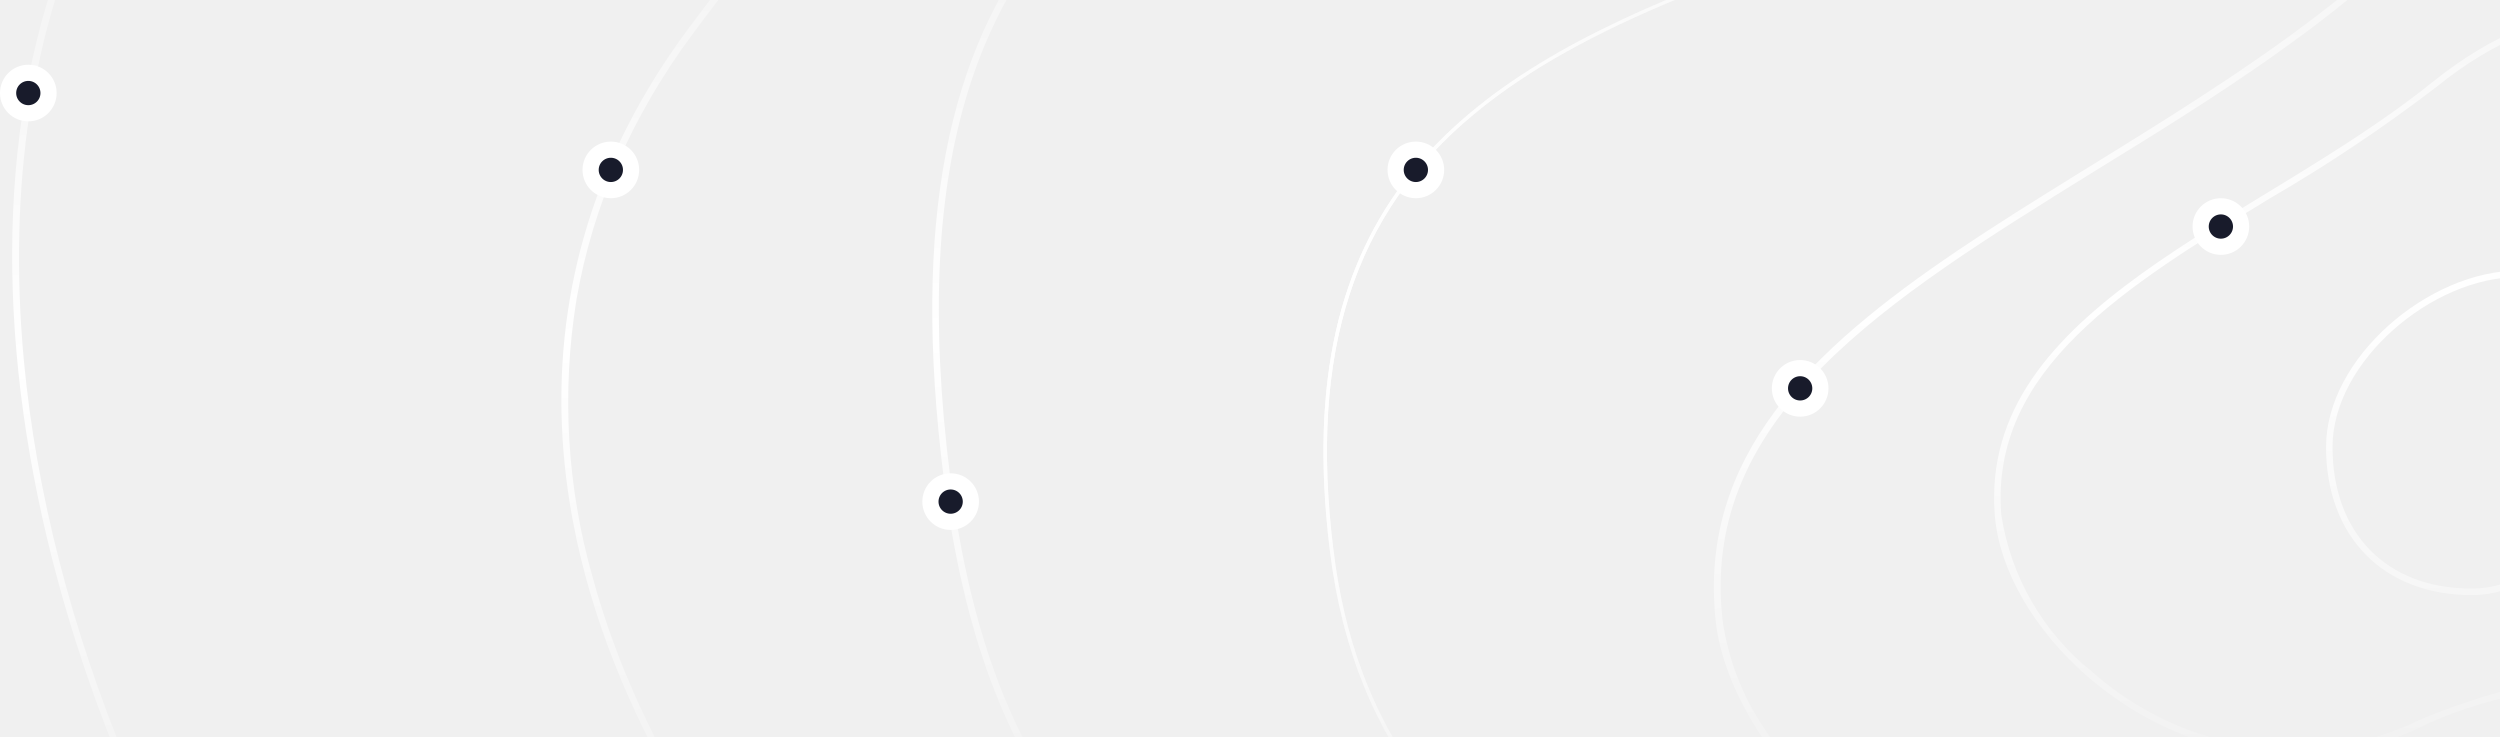
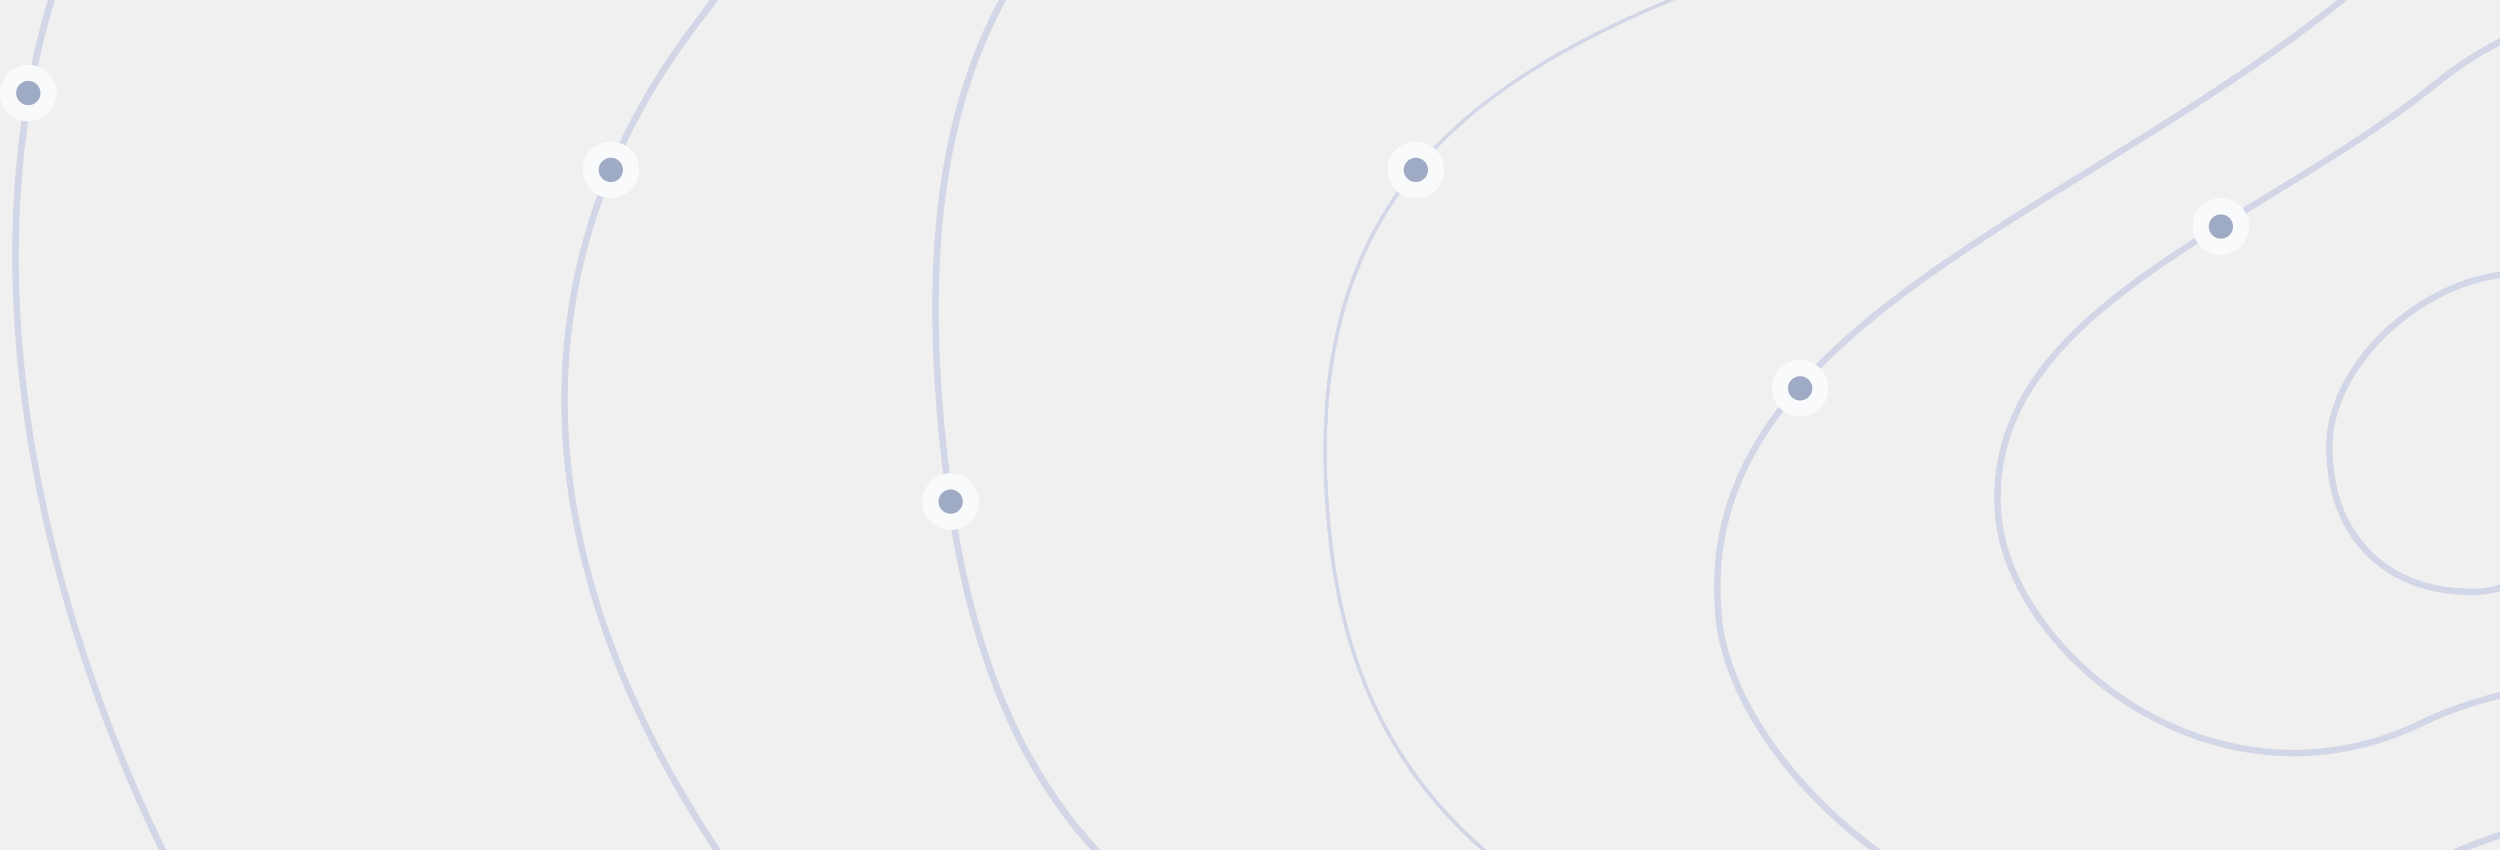
- <svg xmlns="http://www.w3.org/2000/svg" width="618" height="182" fill="none">
-   <path d="M622.5 68.5c21.2 0 17.9 10.3 17.9 31.5s-8.2 45.5-29.4 45.5-34.4-13.8-34.4-35 24.7-42 45.9-42zm0-1.6c-22 0-47.5 21.5-47.5 43.6 0 22 14 36.6 36 36.6s31-25 31-47.1c0-22 2.6-33.1-19.5-33.1z" fill="url(#paint0_linear)" />
-   <path d="M644 4.5A55 55 0 0 1 685.6 26c20.1 23.6 30 61.6 24.7 94.7-6 36.9-32.7 40.7-63.7 45.2a162.9 162.9 0 0 0-48.6 12.1 71.3 71.3 0 0 1-31.1 7.3 76.4 76.4 0 0 1-49.7-19.2 61.5 61.5 0 0 1-22.5-39C492 91.2 525.5 70.8 561 49.1a386.6 386.6 0 0 0 41.4-27.7c14-11.3 28-17 41.5-17zm0-1.7c-13.2 0-27.5 5.3-42.7 17.5-43.5 35.1-112.1 55.5-108.2 106.9C495.2 154.6 528 187 567 187c10.3 0 21-2.3 31.9-7.5 44.4-21.4 103.8-.8 113.1-58.5 8.6-53.1-21.9-118.2-68-118.2z" fill="url(#paint1_linear)" />
-   <path d="M676.3-57.6c23.5 0 45.9 12 64.7 34.9 33.6 40.8 49.6 108 38.8 163.3-10.8 55-50.3 56-96 57.2-30.6.8-62.4 1.6-89.4 18.6a110 110 0 0 1-59.2 17.7c-26.4 0-53-9.8-75-27.6-9.6-7.8-18-17-24-26.3a64 64 0 0 1-10.4-27c-2.5-23.1 5.3-42.9 24.5-62.3 17.3-17.5 41.7-32.6 67.5-48.6 29.3-18 59.6-36.8 83.6-61.4 25-25.5 50.2-38.5 74.9-38.5zm0-1.6c-23.3 0-49 11.5-76 39-66.6 68-184.7 93-176.2 173.5 3.7 35.3 52.8 82.4 111 82.4 19.5 0 40-5.2 60.2-18 67-42 167.8 16.6 186-76.8 17-86.5-31.7-200.1-105-200.1z" fill="url(#paint2_linear)" />
-   <path d="M731.1-130.2c32.2 0 61.2 18.3 84 53 23.5 36 40 89.4 45.2 146.7 5 56-1 108.6-16.6 144.4-26.2 60-72.7 89-142.2 89-48.3 0-100.1-13.6-145.8-25.7l-8.8-2.4-39.3-9.8c-89.8-22-167.4-41-178-129.3-6-48.7 5-82.9 34.8-107.5 27.3-22.7 68-36 115-51.3 55.2-18 117.9-38.5 178-80 26-18 50.7-27.1 73.7-27.1zm0-.8c-22 0-46.8 8.2-74.3 27.2C494 8.8 308.3-32.6 328.7 135.8c12.3 101.6 111.9 111.9 218 139.8 47.6 12.6 103.2 28.2 154.8 28.2 59 0 112.8-20.5 143-89.6C890.1 109.3 849.8-131 731-131z" fill="url(#paint3_linear)" />
-   <path d="M731.1-130.2c32.2 0 61.2 18.3 84 53 23.5 36 40 89.4 45.2 146.7 5 56-1 108.6-16.6 144.4-26.2 60-72.7 89-142.2 89-48.3 0-100.1-13.6-145.8-25.7l-8.8-2.4-39.3-9.8c-89.8-22-167.4-41-178-129.3-6-48.7 5-82.9 34.8-107.5 27.3-22.7 68-36 115-51.3 55.2-18 117.9-38.5 178-80 26-18 50.7-27.1 73.7-27.1zm0-.8c-22 0-46.8 8.2-74.3 27.2C494 8.8 308.3-32.6 328.7 135.8c12.3 101.6 111.9 111.9 218 139.8 47.6 12.6 103.2 28.2 154.8 28.2 59 0 112.8-20.5 143-89.6C890.1 109.3 849.8-131 731-131z" fill="url(#paint4_linear)" />
-   <path d="M791-209.6c21.4 0 41.4 6.6 59.2 19.6 16.7 12 31.6 29.7 44.5 52.5C925-84 943-2.5 944.4 85.6c1.2 84-13.2 159.2-38.4 201-48.1 80-118 122.2-202.1 122.2-66.5 0-139.2-27.2-204.9-76.6-48.6-36.6-93.8-54.2-133.7-69.8-68.5-26.7-118-46-130.4-144.4-20.1-159 69-178.7 204-208.5 78.9-17.3 177-39 275.3-95.4 27.3-15.7 53.1-23.7 76.7-23.7zm0-1.6c-23.1 0-49 7.4-77.6 23.8-263 151.2-512.5 49.5-480.1 305.6C253 274.3 364.8 233.2 498 333.5c64 48 136.6 77 205.9 77 77.8 0 151.4-36.5 203.6-123 72.1-119.7 48.6-498.7-116.6-498.7z" fill="url(#paint5_linear)" />
-   <path d="M881-250.2c111.6 0 158.3 74 177.9 136 12.8 40.4 18.2 87.8 16 140.7a658 658 0 0 1-25.2 152.7c-30 104.5-81.6 190.5-138 230-62.9 44-127 65.4-196 65.4-95.4 0-185.2-40.9-272-80.4-21.7-10-44.2-20.2-66-29.4-57-24-108.7-57.3-149.6-96.3-41.8-39.6-70-83.1-81.6-125.8a158 158 0 0 1-4-68.6c4-23.2 13.6-45.3 28.8-65.8 66.7-90 152.4-150.7 269.6-191 104.4-36 235.6-56.7 425.5-67.1 5-.3 9.8-.4 14.6-.4zm0-1.7c-4.8 0-9.7.2-14.7.4-344.5 19-559.1 73.8-696.3 258.8-92 124.1 31.9 285 207.1 359 106.7 45 218.3 110 338.6 110 63 0 128.5-17.9 196.9-65.7 177-124 270.1-662.5-31.6-662.5z" fill="url(#paint6_linear)" />
-   <path d="M787-347v1.6c73.4 0 149.3 10.3 231.9 31.5 69.3 17.7 123.3 52 160.4 101.8 33.5 45 52.8 101.7 57.1 168.6 7 106-25 231.6-87.6 344.6-62.7 113-147 197.3-231.7 231A460 460 0 0 1 744 567.5c-52.9 0-106.5-10.1-163.8-30.8-50.8-18.3-98.1-42.5-144-65.8-61.6-31.4-119.8-61.1-179.5-73.2-62.3-12.6-122.9-53.5-170.6-115C41.3 225.1 12 154.6 5.9 89.1 1.9 46.2 7.9 6.7 23.4-25a155.8 155.8 0 0 1 83.9-77c69.6-28.6 133.7-61.6 195.8-93.6 149.3-77 290.3-149.6 483.8-149.7v-1.6zm-.1 0C512-347 342.7-200.6 106.6-103.6c-210.8 86.7-69 458.4 149.7 502.8 148 30 289.4 169.8 487.6 169.8 53.4 0 111-10.1 173.9-35.3 279.8-112 506-745.7 101.5-849.2A933.2 933.2 0 0 0 786.9-347z" fill="url(#paint7_linear)" />
-   <circle cx="7" cy="23" r="5" fill="#181B2B" stroke="#fff" stroke-width="4" />
-   <circle cx="151" cy="42" r="5" fill="#181B2B" stroke="#fff" stroke-width="4" />
-   <circle cx="235" cy="124" r="5" fill="#181B2B" stroke="#fff" stroke-width="4" />
-   <circle cx="350" cy="42" r="5" fill="#181B2B" stroke="#fff" stroke-width="4" />
-   <circle cx="445" cy="96" r="5" fill="#181B2B" stroke="#fff" stroke-width="4" />
-   <circle cx="549" cy="56" r="5" fill="#181B2B" stroke="#fff" stroke-width="4" />
+ <svg xmlns="http://www.w3.org/2000/svg" width="618" height="210" fill="none">
+   <mask id="a" fill="#fff">
+     <path d="M622.5 68.5c21.16 0 17.87 10.34 17.87 31.5s-8.21 45.5-29.37 45.5-34.37-13.84-34.37-35 24.71-42 45.87-42zm0-1.63c-22.1 0-47.5 21.54-47.5 43.63 0 22.1 13.9 36.63 36 36.63s31-25.04 31-47.13c0-22.1 2.6-33.13-19.5-33.13z" />
+     <path d="M643.93 4.48c15.34 0 29.8 7.45 41.82 21.55 20.08 23.55 30 61.6 24.67 94.67-5.94 36.9-32.71 40.73-63.71 45.17-16.32 2.33-33.19 4.75-48.56 12.17a71.26 71.26 0 01-31.17 7.3c-17.75 0-35.4-6.83-49.72-19.23-13.07-11.32-21.48-25.93-22.5-39.08-2.74-35.7 30.78-56.14 66.26-77.78 14.18-8.65 28.84-17.6 41.36-27.7 14.02-11.33 28-17.07 41.55-17.07zm0-1.64c-13.1 0-27.48 5.22-42.59 17.43-43.51 35.15-112.17 55.5-108.21 106.9 2.11 27.4 34.74 59.8 73.85 59.8 10.32 0 21.1-2.25 31.88-7.45 44.44-21.45 103.88-.78 113.18-58.56 8.55-53.1-21.9-118.12-68.11-118.12z" />
+     <path d="M676.3-57.57c23.52 0 45.88 12.05 64.66 34.85 33.67 40.87 49.63 108.04 38.8 163.34-10.76 54.97-50.22 56-95.91 57.17-30.69.8-62.42 1.61-89.42 18.6-18.65 11.74-38.59 17.69-59.25 17.69-26.33 0-52.95-9.8-74.95-27.6-9.67-7.8-17.97-16.9-24-26.27-5.96-9.27-9.58-18.63-10.47-27.06-2.43-23.05 5.37-42.82 24.53-62.23 17.28-17.5 41.69-32.6 67.52-48.57 29.3-18.12 59.6-36.86 83.63-61.4 25.02-25.56 50.2-38.52 74.86-38.52zm0-1.64c-23.3 0-49.1 11.5-76.03 39.01-66.6 68.02-184.63 93.04-176.14 173.53 3.71 35.31 52.77 82.4 111.05 82.4 19.46 0 39.96-5.26 60.13-17.95 66.98-42.14 167.78 16.54 186.07-76.84C798.32 54.4 749.57-59.22 676.3-59.22z" />
+     <path d="M731.1-130.21c32.19 0 61.22 18.33 83.95 53.01 23.56 35.93 40.04 89.41 45.21 146.73 5.06 55.95-1 108.57-16.6 144.35-26.15 59.96-72.65 89.1-142.16 89.1-48.31 0-100.11-13.7-145.8-25.8l-8.83-2.34c-13.24-3.49-26.47-6.72-39.25-9.85-89.81-21.97-167.37-40.94-178.11-129.3-5.91-48.71 5.16-82.87 34.85-107.5 27.36-22.69 67.97-35.94 115-51.3 55.27-18.03 117.9-38.48 177.95-80 26-17.98 50.83-27.1 73.79-27.1zm0-.82c-22.06 0-46.83 8.28-74.25 27.24C494.03 8.8 308.26-32.55 328.7 135.78c12.34 101.6 111.86 111.9 217.96 139.85 47.62 12.55 103.26 28.17 154.84 28.17 59.06 0 112.78-20.5 142.91-89.6 45.75-104.89 5.53-345.24-113.3-345.23z" />
+     <path d="M731.1-130.21c32.19 0 61.22 18.33 83.95 53.01 23.56 35.93 40.04 89.41 45.21 146.73 5.06 55.95-1 108.57-16.6 144.35-26.15 59.96-72.65 89.1-142.16 89.1-48.31 0-100.11-13.7-145.8-25.8l-8.83-2.34c-13.24-3.49-26.47-6.72-39.25-9.85-89.81-21.97-167.37-40.94-178.11-129.3-5.91-48.71 5.16-82.87 34.85-107.5 27.36-22.69 67.97-35.94 115-51.3 55.27-18.03 117.9-38.48 177.95-80 26-17.98 50.83-27.1 73.79-27.1zm0-.82c-22.06 0-46.83 8.28-74.25 27.24C494.03 8.8 308.26-32.55 328.7 135.78c12.34 101.6 111.86 111.9 217.96 139.85 47.62 12.55 103.26 28.17 154.84 28.17 59.06 0 112.78-20.5 142.91-89.6 45.75-104.89 5.53-345.24-113.3-345.23z" />
+     <path d="M790.93-209.57c21.47 0 41.43 6.58 59.31 19.56 16.62 12.07 31.56 29.72 44.42 52.47C925-83.91 943.12-2.57 944.38 85.63c1.2 84.05-13.12 159.2-38.33 201-48.18 79.93-118.1 122.18-202.17 122.18-66.44 0-139.2-27.21-204.87-76.64-48.57-36.54-93.8-54.17-133.7-69.73-68.48-26.7-117.96-45.99-130.4-144.4C214.78-41.1 303.96-60.74 438.96-90.47c78.82-17.37 176.91-38.97 275.28-95.49 27.28-15.68 53.08-23.62 76.68-23.63zm-.01-1.65c-23.03 0-48.83 7.38-77.5 23.85-263.1 151.16-512.54 49.43-480.16 305.61C253 274.34 364.81 233.26 498.01 333.5c63.9 48.09 136.56 76.97 205.86 76.97 77.81 0 151.4-36.43 203.58-122.98 72.16-119.69 48.66-498.71-116.53-498.7z" />
+     <path d="M880.97-250.22c111.58 0 158.35 73.96 177.93 136 12.77 40.47 18.17 87.81 16.06 140.73-1.97 49.28-10.69 102.07-25.21 152.67-30 104.54-81.62 190.55-138.1 230.07-62.85 44-126.94 65.38-195.92 65.38-95.46 0-185.22-40.91-272.02-80.48-21.71-9.9-44.16-20.13-65.92-29.31-57.01-24.06-108.78-57.36-149.73-96.3-41.72-39.68-69.94-83.19-81.6-125.83-6.42-23.5-7.77-46.57-4.01-68.58 3.97-23.23 13.67-45.38 28.83-65.82 66.76-90.01 152.45-150.73 269.65-191.09 104.34-35.91 235.57-56.59 425.5-67.03 4.9-.27 9.79-.4 14.53-.4h.01zm0-1.64c-4.78 0-9.66.13-14.63.4-344.54 18.95-559.17 73.8-696.38 258.8-92.02 124.06 31.94 285.04 207.19 359 106.6 45 218.22 109.93 338.58 109.93 63.04 0 128.5-17.83 196.87-65.68 177.06-123.91 270.12-662.46-31.64-662.45z" />
+     <path d="M786.92-347v1.64c73.46 0 149.33 10.28 231.94 31.42 69.34 17.74 123.32 52 160.43 101.82 33.56 45.05 52.78 101.77 57.13 168.59 6.91 106.02-25.03 231.63-87.64 344.6-62.64 113.06-147.07 197.3-231.64 231.11-59.18 23.67-115.84 35.18-173.2 35.18-52.9 0-106.5-10.07-163.89-30.78-50.75-18.32-98.1-42.44-143.88-65.77-61.67-31.43-119.91-61.11-179.56-73.21-62.3-12.64-122.9-53.48-170.63-114.98C41.32 225.06 12.13 154.53 5.9 89.1 1.82 46.21 7.87 6.71 23.4-25.12c17.2-35.25 45.42-61.14 83.87-76.94 69.62-28.6 133.77-61.66 195.8-93.64 149.3-76.95 290.31-149.64 483.8-149.66l.05-1.64zm-.06 0c-274.85.02-444.13 146.44-680.21 243.43-210.88 86.62-69.07 458.42 149.63 502.78C404.34 429.24 545.67 569 743.93 569c53.39 0 110.93-10.14 173.82-35.3 279.88-111.92 506.03-745.72 101.52-849.23-86.17-22.05-162.66-31.48-232.4-31.47z" />
+   </mask>
+   <path d="M622.5 68.5c21.16 0 17.87 10.34 17.87 31.5s-8.21 45.5-29.37 45.5-34.37-13.84-34.37-35 24.71-42 45.87-42zm0-1.63c-22.1 0-47.5 21.54-47.5 43.63 0 22.1 13.9 36.63 36 36.63s31-25.04 31-47.13c0-22.1 2.6-33.13-19.5-33.13z" fill="url(#paint0_linear)" />
+   <path d="M643.93 4.48c15.34 0 29.8 7.45 41.82 21.55 20.08 23.55 30 61.6 24.67 94.67-5.94 36.9-32.71 40.73-63.71 45.17-16.32 2.33-33.19 4.75-48.56 12.17a71.26 71.26 0 01-31.17 7.3c-17.75 0-35.4-6.83-49.72-19.23-13.07-11.32-21.48-25.93-22.5-39.08-2.74-35.7 30.78-56.14 66.26-77.78 14.18-8.65 28.84-17.6 41.36-27.7 14.02-11.33 28-17.07 41.55-17.07zm0-1.64c-13.1 0-27.48 5.22-42.59 17.43-43.51 35.15-112.17 55.5-108.21 106.9 2.11 27.4 34.74 59.8 73.85 59.8 10.32 0 21.1-2.25 31.88-7.45 44.44-21.45 103.88-.78 113.18-58.56 8.55-53.1-21.9-118.12-68.11-118.12z" fill="url(#paint1_linear)" />
+   <path d="M676.3-57.57c23.52 0 45.88 12.05 64.66 34.85 33.67 40.87 49.63 108.04 38.8 163.34-10.76 54.97-50.22 56-95.91 57.17-30.69.8-62.42 1.61-89.42 18.6-18.65 11.74-38.59 17.69-59.25 17.69-26.33 0-52.95-9.8-74.95-27.6-9.67-7.8-17.97-16.9-24-26.27-5.96-9.27-9.58-18.63-10.47-27.06-2.43-23.05 5.37-42.82 24.53-62.23 17.28-17.5 41.69-32.6 67.52-48.57 29.3-18.12 59.6-36.86 83.63-61.4 25.02-25.56 50.2-38.52 74.86-38.52zm0-1.64c-23.3 0-49.1 11.5-76.03 39.01-66.6 68.02-184.63 93.04-176.14 173.53 3.71 35.31 52.77 82.4 111.05 82.4 19.46 0 39.96-5.26 60.13-17.95 66.98-42.14 167.78 16.54 186.07-76.84C798.32 54.4 749.57-59.22 676.3-59.22z" fill="url(#paint2_linear)" />
+   <path d="M731.1-130.21c32.19 0 61.22 18.33 83.95 53.01 23.56 35.93 40.04 89.41 45.21 146.73 5.06 55.95-1 108.57-16.6 144.35-26.15 59.96-72.65 89.1-142.16 89.1-48.31 0-100.11-13.7-145.8-25.8l-8.83-2.34c-13.24-3.49-26.47-6.72-39.25-9.85-89.81-21.97-167.37-40.94-178.11-129.3-5.91-48.71 5.16-82.87 34.85-107.5 27.36-22.69 67.97-35.94 115-51.3 55.27-18.03 117.9-38.48 177.95-80 26-17.98 50.83-27.1 73.79-27.1zm0-.82c-22.06 0-46.83 8.28-74.25 27.24C494.03 8.8 308.26-32.55 328.7 135.78c12.34 101.6 111.86 111.9 217.96 139.85 47.62 12.55 103.26 28.17 154.84 28.17 59.06 0 112.78-20.5 142.91-89.6 45.75-104.89 5.53-345.24-113.3-345.23z" fill="url(#paint3_linear)" />
+   <path d="M731.1-130.21c32.19 0 61.22 18.33 83.95 53.01 23.56 35.93 40.04 89.41 45.21 146.73 5.06 55.95-1 108.57-16.6 144.35-26.15 59.96-72.65 89.1-142.16 89.1-48.31 0-100.11-13.7-145.8-25.8l-8.83-2.34c-13.24-3.49-26.47-6.72-39.25-9.85-89.81-21.97-167.37-40.94-178.11-129.3-5.91-48.71 5.16-82.87 34.85-107.5 27.36-22.69 67.97-35.94 115-51.3 55.27-18.03 117.9-38.48 177.95-80 26-17.98 50.83-27.1 73.79-27.1zm0-.82c-22.06 0-46.83 8.28-74.25 27.24C494.03 8.8 308.26-32.55 328.7 135.78c12.34 101.6 111.86 111.9 217.96 139.85 47.62 12.55 103.26 28.17 154.84 28.17 59.06 0 112.78-20.5 142.91-89.6 45.75-104.89 5.53-345.24-113.3-345.23z" fill="url(#paint4_linear)" />
+   <path d="M790.93-209.57c21.47 0 41.43 6.58 59.31 19.56 16.62 12.07 31.56 29.72 44.42 52.47C925-83.91 943.12-2.57 944.38 85.63c1.2 84.05-13.12 159.2-38.33 201-48.18 79.93-118.1 122.18-202.17 122.18-66.44 0-139.2-27.21-204.87-76.64-48.57-36.54-93.8-54.17-133.7-69.73-68.48-26.7-117.96-45.99-130.4-144.4C214.78-41.1 303.96-60.74 438.96-90.47c78.82-17.37 176.91-38.97 275.28-95.49 27.28-15.68 53.08-23.62 76.68-23.63zm-.01-1.65c-23.03 0-48.83 7.38-77.5 23.85-263.1 151.16-512.54 49.43-480.16 305.61C253 274.34 364.81 233.26 498.01 333.5c63.9 48.09 136.56 76.97 205.86 76.97 77.81 0 151.4-36.43 203.58-122.98 72.16-119.69 48.66-498.71-116.53-498.7z" fill="url(#paint5_linear)" />
+   <path d="M880.97-250.22c111.58 0 158.35 73.96 177.93 136 12.77 40.47 18.17 87.81 16.06 140.73-1.97 49.28-10.69 102.07-25.21 152.67-30 104.54-81.62 190.55-138.1 230.07-62.85 44-126.94 65.38-195.92 65.38-95.46 0-185.22-40.91-272.02-80.48-21.71-9.9-44.16-20.13-65.92-29.31-57.01-24.06-108.78-57.36-149.73-96.3-41.72-39.68-69.94-83.19-81.6-125.83-6.42-23.5-7.77-46.57-4.01-68.58 3.97-23.23 13.67-45.38 28.83-65.82 66.76-90.01 152.45-150.73 269.65-191.09 104.34-35.91 235.57-56.59 425.5-67.03 4.9-.27 9.79-.4 14.53-.4h.01zm0-1.64c-4.78 0-9.66.13-14.63.4-344.54 18.95-559.17 73.8-696.38 258.8-92.02 124.06 31.94 285.04 207.19 359 106.6 45 218.22 109.93 338.58 109.93 63.04 0 128.5-17.83 196.87-65.68 177.06-123.91 270.12-662.46-31.64-662.45z" fill="url(#paint6_linear)" />
+   <path d="M786.92-347v1.64c73.46 0 149.33 10.28 231.94 31.42 69.34 17.74 123.32 52 160.43 101.82 33.56 45.05 52.78 101.77 57.13 168.59 6.91 106.02-25.03 231.63-87.64 344.6-62.64 113.06-147.07 197.3-231.64 231.11-59.18 23.67-115.84 35.18-173.2 35.18-52.9 0-106.5-10.07-163.89-30.78-50.75-18.32-98.1-42.44-143.88-65.77-61.67-31.43-119.91-61.11-179.56-73.21-62.3-12.64-122.9-53.48-170.63-114.98C41.32 225.06 12.13 154.53 5.9 89.1 1.82 46.21 7.87 6.71 23.4-25.12c17.2-35.25 45.42-61.14 83.87-76.94 69.62-28.6 133.77-61.66 195.8-93.64 149.3-76.95 290.31-149.64 483.8-149.66l.05-1.64zm-.06 0c-274.85.02-444.13 146.44-680.21 243.43-210.88 86.62-69.07 458.42 149.63 502.78C404.34 429.24 545.67 569 743.93 569c53.39 0 110.93-10.14 173.82-35.3 279.88-111.92 506.03-745.72 101.52-849.23-86.17-22.05-162.66-31.48-232.4-31.47z" fill="url(#paint7_linear)" />
+   <path d="M815.05-77.2l-.41.28.41-.28zm45.21 146.73l.5-.05-.5.05zm-16.6 144.35l.46.2-.46-.2zm-287.97 63.3l.13-.49-.13.48zm-8.82-2.34l.12-.48-.12.48zM507.62 265l.11-.49-.11.49zM329.5 135.69l-.5.06.5-.06zm34.85-107.5l.32.4-.32-.4zm115-51.3l.16.48-.16-.47zm177.95-80l-.28-.41.28.41zm73.79-27.1v-.5.5zm0-.82v-.5.5zm-74.25 27.24l-.29-.4.29.4zM328.7 135.78l-.5.06.5-.06zm217.96 139.85l-.13.49.13-.49zm297.75-61.42l-.45-.2.45.2zM643.43 2.84v1.64h1V2.84h-1zm87.67-132.55c31.97 0 60.86 18.2 83.53 52.79l.84-.55c-22.8-34.78-51.97-53.24-84.37-53.24v1zm83.53 52.79c23.5 35.84 39.96 89.23 45.13 146.5l1-.1c-5.18-57.37-21.67-110.93-45.29-146.95l-.84.55zm45.13 146.5c5.05 55.9-1 108.42-16.56 144.1l.92.4c15.65-35.88 21.7-88.6 16.64-144.6l-1 .1zm-16.56 144.1c-13.04 29.9-31.14 52.1-54.62 66.81-23.49 14.72-52.4 22-87.08 22v1c34.82 0 63.93-7.31 87.6-22.15 23.69-14.85 41.91-37.2 55.02-67.26l-.92-.4zm-141.7 88.8c-48.24 0-99.97-13.69-145.68-25.79l-.26.97c45.69 12.1 97.55 25.82 145.94 25.82v-1zM555.82 276.7l-8.83-2.33-.25.96 8.82 2.34.26-.97zm-8.83-2.33a2276.81 2276.81 0 00-39.26-9.86l-.23.98c12.79 3.12 26 6.36 39.24 9.84l.25-.96zm-39.26-9.86c-44.92-10.99-86.68-21.2-118.57-39.7-31.84-18.46-53.8-45.17-59.15-89.17l-1 .12c5.4 44.35 27.58 71.32 59.65 89.92 32.03 18.58 73.95 28.83 118.84 39.8l.23-.97zM330.01 135.63c-5.9-48.6 5.15-82.56 34.67-107.05l-.63-.77C334.19 52.58 323.09 86.92 329 135.75l1-.12zm34.67-107.05c27.27-22.62 67.78-35.85 114.84-51.2l-.31-.96c-47 15.34-87.72 28.63-115.16 51.4l.63.76zm114.84-51.2c55.26-18.05 117.96-38.51 178.07-80.08l-.56-.82c-59.98 41.47-122.55 61.9-177.82 79.94l.3.95zm178.07-80.08c25.96-17.94 50.69-27.01 73.5-27.01v-1c-23.08 0-48 9.17-74.06 27.19l.56.82zm73.5-27.01h.01v-1 1zm.01-1.82c-22.19 0-47.05 8.33-74.54 27.33l.57.82c27.37-18.92 52.04-27.15 73.97-27.15v-1zm-74.54 27.33c-81.34 56.25-168.35 74-232.69 98.82-32.14 12.4-58.64 26.57-75.8 48.24-17.2 21.68-24.99 50.8-19.87 92.98l1-.12c-5.1-41.99 2.66-70.82 19.65-92.24 17-21.45 43.28-35.54 75.38-47.92 64.14-24.74 151.43-42.6 232.9-98.94l-.57-.82zM328.2 135.85c3.1 25.48 11.67 45.26 24.45 61.03 12.79 15.77 29.77 27.5 49.66 36.9 39.74 18.8 91.23 28.38 144.22 42.34l.25-.97c-53.1-14-104.42-23.53-144.05-42.28-19.8-9.36-36.64-21-49.3-36.62-12.66-15.6-21.16-35.21-24.24-60.53l-.99.13zm218.33 140.27c47.6 12.54 103.32 28.18 154.97 28.18v-1c-51.5 0-107.07-15.6-154.72-28.15l-.25.97zM701.5 304.3c29.58 0 57.87-5.13 82.55-18.95 24.69-13.82 45.72-36.3 60.82-70.94l-.91-.4c-15.03 34.45-35.92 56.76-60.4 70.47-24.48 13.7-52.59 18.82-82.06 18.82v1zm143.37-89.9c22.93-52.58 24.3-139.01 5.09-212.28-9.6-36.64-24.37-70.03-44.2-94.28-19.83-24.25-44.76-39.38-74.66-39.37v1c29.52 0 54.19 14.91 73.89 39 19.7 24.1 34.42 57.35 44 93.9 19.18 73.14 17.78 159.32-5.03 211.64l.91.4zM685.75 26.04l.76-.65-.76.65zm24.67 94.67l-.99-.16.99.16zm-63.71 45.17l.14.99-.14-1zm-48.56 12.17l-.43-.9.43.9zm-80.89-11.93l.65-.76-.65.76zm-22.5-39.08l-.99.08 1-.08zm66.26-77.78l-.52-.86.52.86zm41.36-27.7l.63.77-.63-.77zm-1.04-1.28l-.62-.78.62.78zm-108.21 106.9l-1 .07 1-.08zm105.74 52.35l.43.9-.43-.9zm113.17-58.56l.99.16-.99-.16zM676.3-57.56h-1v1h1v-1zm64.66 34.85l.77-.64-.77.64zm38.8 163.34l-.98-.2.98.2zm-95.91 57.17l.02 1-.02-1zm-89.42 18.6l.53.85-.53-.85zm-134.2-9.9l.63-.78-.63.78zm-24-26.28l.85-.54-.84.54zm-10.47-27.06l-1 .1 1-.1zm24.53-62.23l-.71-.7.7.7zm67.52-48.57l-.52-.85.52.85zm83.63-61.4l.72.7-.72-.7zm74.86-38.52v-1 1zm0 0h1v-1h-1v1zm0-1.64v-1 1zM600.27-20.2l-.72-.7.72.7zM424.13 153.33l.99-.1-1 .1zm171.18 64.45l.53.85-.53-.85zm186.07-76.84l-.99-.2.99.2zm9.55-350.51h-1v1h1v-1zm59.31 19.56l.59-.8-.59.8zm44.42 52.47l.88-.5-.88.5zm49.71 223.17l-1 .02 1-.02zm-38.33 201l.86.52-.86-.52zM499 332.17l.6-.8-.6.8zm-133.7-69.73l-.36.93.36-.93zm-130.4-144.4l.99-.13-1 .13zm204.06-208.5l.21.97-.21-.98zm275.28-95.49l-.5-.87.5.87zm76.68-23.63v-1 1zm0 0h1v-1h-1v1zm0-1.64v1-1zm-77.5 23.85l-.5-.87.5.87zM233.26 118.24l-.99.13 1-.13zM498.01 333.5l-.6.8.6-.8zm409.44-46l.86.5-.86-.5zm-26.48-537.7v-1h-1v1h1zm177.93 136l-.95.3.95-.3zm16.06 140.72l-1-.04 1 .04zm-25.21 152.67l-.96-.28.96.28zm-138.1 230.07l.58.82-.57-.82zm-467.94-15.1l-.42.91.42-.9zm-65.92-29.31l.38-.92-.38.92zm-149.73-96.3l.7-.72-.7.72zm-81.6-125.83l-.96.27.97-.27zm-4.01-68.58l-.99-.16.99.16zm28.83-65.82l.8.6-.8-.6zm269.65-191.09l-.32-.94.32.94zm425.5-67.03l.06 1-.06-1zm14.54-.4v1h1v-1h-1zm0-1.65v1-1zm-14.63.4l-.05-1 .05 1zM169.96 7.35l-.8-.6.8.6zm207.19 359l.39-.91-.4.92zM912.6 410.6l-.57-.82.57.82zM786.92-347h1l-2-.03 1 .03zm0 1.64h-1v1h1v-1zm231.94 31.42l-.25.97.25-.97zm160.43 101.82l-.8.6.8-.6zm57.13 168.59l-.99.06.99-.06zm-87.64 344.6l-.87-.48.87.49zM917.14 532.19l-.37-.92.37.92zm-337.09 4.4l-.34.94.34-.94zm-143.88-65.77l-.46.89.46-.9zM256.6 397.6l.2-.98-.2.98zM85.98 282.62l.79-.62-.79.62zM5.9 89.1l-1 .1 1-.1zM23.4-25.12l.9.44-.9-.44zm83.87-76.94l.38.93-.38-.93zm195.8-93.64l-.45-.89.45.9zm483.8-149.66v1h.97l.02-.97-1-.03zm0-1.64v1-1zM106.64-103.57l-.38-.93.38.92zM256.28 399.2l-.2.98.2-.98zm661.47 134.5l-.37-.93.37.93zm101.52-849.24l.25-.97-.25.97zM622.5 69.5c5.23 0 8.81.64 11.28 1.85a8.7 8.7 0 014.64 5.3c.86 2.44 1.1 5.58 1.13 9.5.01 1.96-.03 4.09-.08 6.4-.05 2.3-.1 4.8-.1 7.45h2c0-2.63.05-5.1.1-7.4.05-2.31.1-4.46.08-6.45-.02-3.96-.27-7.38-1.24-10.16a10.7 10.7 0 00-5.65-6.44c-2.87-1.4-6.81-2.05-12.16-2.05v2zm16.87 30.5c0 10.47-2.04 21.67-6.63 30.21-4.58 8.5-11.63 14.29-21.74 14.29v2c11.05 0 18.68-6.39 23.5-15.34 4.8-8.92 6.87-20.48 6.87-31.16h-2zM611 144.5c-10.35 0-18.67-3.38-24.4-9.26-5.73-5.89-8.97-14.37-8.97-24.74h-2c0 10.79 3.37 19.8 9.54 26.13 6.16 6.33 15.03 9.87 25.83 9.87v-2zm-33.37-34c0-10.2 5.98-20.45 14.67-28.19 8.69-7.73 19.93-12.81 30.2-12.81v-2c-10.88 0-22.58 5.35-31.53 13.32-8.95 7.97-15.34 18.72-15.34 29.68h2zm44.87-44.63c-11.35 0-23.45 5.52-32.7 13.78-9.25 8.27-15.8 19.43-15.8 30.85h2c0-10.67 6.15-21.33 15.13-29.36 8.98-8.02 20.63-13.27 31.37-13.27v-2zM574 110.5c0 11.26 3.55 20.68 10 27.3 6.46 6.62 15.73 10.33 27 10.33v-2c-10.82 0-19.55-3.55-25.57-9.73-6.02-6.18-9.43-15.07-9.43-25.9h-2zm37 37.63c11.5 0 19.55-6.55 24.66-15.8 5.1-9.2 7.34-21.17 7.34-32.33h-2c0 10.94-2.2 22.54-7.1 31.37-4.86 8.8-12.31 14.76-22.9 14.76v2zM643 100c0-5.47.16-10.37.06-14.52-.1-4.16-.47-7.76-1.6-10.69a11.82 11.82 0 00-6.16-6.75c-3.06-1.48-7.21-2.17-12.8-2.17v2c5.46 0 9.27.68 11.93 1.97a9.83 9.83 0 015.17 5.67c1 2.59 1.36 5.9 1.46 10.02.1 4.13-.06 8.9-.06 14.47h2zm.93-94.52c14.99 0 29.19 7.27 41.06 21.2l1.52-1.3c-12.17-14.27-26.89-21.9-42.58-21.9v2zm41.06 21.2c19.87 23.3 29.73 61.05 24.44 93.86l1.98.32c5.36-33.34-4.61-71.69-24.9-95.48l-1.52 1.3zm24.44 93.86c-2.92 18.17-10.93 28.07-21.95 34.04-11.12 6.02-25.36 8.07-40.91 10.3l.28 1.98c15.45-2.21 30.09-4.3 41.59-10.52 11.6-6.29 19.95-16.75 22.96-35.48l-1.97-.32zm-62.86 44.34c-16.3 2.33-33.32 4.76-48.86 12.25l.87 1.8c15.21-7.33 31.93-9.74 48.27-12.07l-.28-1.98zm-48.86 12.25a70.26 70.26 0 01-30.73 7.2v2c10.8 0 21.44-2.49 31.6-7.4l-.87-1.8zm-30.73 7.2c-17.49 0-34.92-6.73-49.07-18.98l-1.3 1.51c14.48 12.55 32.37 19.47 50.37 19.47v-2zm-49.07-18.98c-12.93-11.2-21.16-25.58-22.14-38.4l-2 .16c1.04 13.49 9.63 28.32 22.84 39.75l1.3-1.5zm-22.14-38.4c-1.35-17.45 6.15-31.22 18.49-43.37 12.37-12.18 29.51-22.64 47.28-33.48l-1.04-1.7c-17.71 10.8-35.08 21.38-47.64 33.76-12.6 12.4-20.5 26.71-19.09 44.95l2-.15zm65.77-76.85c14.17-8.64 28.89-17.62 41.47-27.78l-1.26-1.55c-12.46 10.06-27.06 18.97-41.25 27.62l1.04 1.71zm41.47-27.78c13.9-11.22 27.66-16.84 40.92-16.84v-2c-13.85 0-28.04 5.87-42.18 17.29l1.26 1.55zm40.92-20.48c-13.38 0-27.97 5.34-43.21 17.65l1.25 1.56c14.98-12.1 29.14-17.21 41.96-17.21v-2zm-43.21 17.65c-10.83 8.74-23.23 16.58-35.72 24.23-12.48 7.64-25.06 15.11-36.15 23.1-22.17 15.94-38.74 34.17-36.72 60.42l2-.16c-1.94-25.13 13.83-42.78 35.89-58.64 11.01-7.93 23.5-15.35 36.02-23.01 12.5-7.66 25-15.55 35.93-24.38l-1.25-1.56zM492.13 127.24c1.08 14.04 9.95 29.22 23.4 40.87 13.46 11.65 31.62 19.87 51.45 19.87v-2c-19.27 0-36.98-7.99-50.14-19.39-13.18-11.4-21.68-26.13-22.71-39.5l-2 .15zm74.85 60.74c10.48 0 21.4-2.3 32.32-7.56l-.87-1.8a71.86 71.86 0 01-31.45 7.36v2zm32.32-7.56c10.98-5.3 22.92-8.01 34.85-9.99 11.88-1.96 23.88-3.21 34.7-5.59 10.85-2.38 20.73-5.93 28.49-12.6 7.78-6.71 13.33-16.48 15.69-31.12l-1.98-.31c-2.29 14.25-7.65 23.56-15.02 29.9-7.39 6.37-16.9 9.83-27.62 12.18-10.76 2.36-22.53 3.57-34.58 5.57-12 1.98-24.16 4.73-35.4 10.16l.87 1.8zm113.73-59.3c4.31-26.78-1.2-56.53-13.63-79.6C687 18.44 667.56 1.83 643.93 1.83v2c22.6 0 41.48 15.9 53.71 38.62 12.22 22.7 17.65 52.02 13.41 78.35l1.98.31zM676.3-56.57c23.15 0 45.24 11.85 63.89 34.49l1.54-1.28c-18.92-22.96-41.54-35.2-65.43-35.2v2zm63.89 34.49c33.47 40.62 49.37 107.48 38.6 162.5l1.95.39c10.88-55.57-5.13-123.05-39-164.17l-1.55 1.28zm38.6 162.5c-2.68 13.64-7.11 23.86-12.93 31.56-5.8 7.69-13.03 12.9-21.35 16.48-16.71 7.18-37.78 7.74-60.69 8.33l.05 2c22.79-.59 44.3-1.13 61.43-8.5 8.6-3.69 16.11-9.1 22.16-17.1 6.04-8 10.57-18.52 13.28-32.38l-1.96-.38zm-94.97 56.37c-30.63.8-62.65 1.6-89.92 18.75l1.06 1.7c26.74-16.82 58.18-17.66 88.91-18.45l-.05-2zm-89.92 18.75c-18.5 11.65-38.26 17.54-58.72 17.54v2c20.86 0 40.98-6.01 59.78-17.84l-1.06-1.7zm-58.72 17.54c-26.08 0-52.48-9.7-74.32-27.37l-1.26 1.56c22.16 17.92 49 27.81 75.58 27.81v-2zm-74.32-27.37c-9.6-7.76-17.82-16.77-23.78-26.04l-1.69 1.08c6.1 9.47 14.47 18.64 24.2 26.52l1.27-1.56zm-23.78-26.04c-5.9-9.18-9.46-18.39-10.32-26.62l-2 .2c.92 8.63 4.61 18.13 10.63 27.5l1.69-1.08zm-10.32-26.62c-2.4-22.7 5.25-42.2 24.24-61.43l-1.42-1.4c-19.33 19.58-27.28 39.63-24.81 63.04l1.99-.21zM451 91.62c17.19-17.4 41.48-32.43 67.34-48.42l-1.05-1.7c-25.8 15.95-50.32 31.1-67.71 48.72l1.42 1.4zm67.34-48.42c29.28-18.1 59.69-36.9 83.82-61.55l-1.43-1.4C576.8 4.69 546.61 23.36 517.29 41.5l1.05 1.7zm83.82-61.55c24.92-25.45 49.86-38.22 74.14-38.22v-2c-25.02 0-50.45 13.16-75.57 38.82l1.43 1.4zm74.14-38.22v-2 2zm-1-1h2-2zm1-2.64c-23.66 0-49.69 11.67-76.75 39.31l1.43 1.4c26.82-27.4 52.37-38.7 75.32-38.71v-2zM599.54-20.9c-16.57 16.93-36.36 31.2-56.63 44.35-20.22 13.11-41.07 25.21-59.43 37.6-36.78 24.83-64.67 51.51-60.36 92.38l1.99-.2c-4.18-39.63 22.72-65.7 59.48-90.51C503 50.3 523.62 38.35 544 25.12c20.32-13.17 40.26-27.54 56.98-44.62l-1.43-1.4zM423.13 153.43c1.9 18.02 15.3 38.84 35.44 55.12 20.16 16.3 47.2 28.17 76.61 28.17v-2c-28.87 0-55.49-11.66-75.36-27.73-19.9-16.09-32.88-36.47-34.7-53.77l-1.99.22zm112.05 83.3c19.65 0 40.33-5.31 60.66-18.1l-1.07-1.7c-20 12.6-40.31 17.8-59.59 17.8v2zm60.66-18.1c16.56-10.42 35.25-14.63 54.33-16.5 9.54-.94 19.16-1.3 28.65-1.56 9.49-.26 18.86-.43 27.85-1 17.96-1.14 34.58-3.88 47.87-12.31 13.35-8.47 23.2-22.58 27.82-46.13l-1.97-.39c-4.53 23.14-14.13 36.72-26.92 44.83-12.84 8.15-29.03 10.87-46.93 12-8.94.57-18.26.74-27.77 1-9.5.26-19.18.62-28.8 1.56-19.23 1.9-38.26 6.15-55.2 16.8l1.07 1.7zm186.52-77.5c8.51-43.5.52-93.76-18.8-133.16-19.3-39.36-50.06-68.19-87.26-68.18v2c36.07 0 66.3 27.98 85.47 67.06 19.14 39.05 27.05 88.87 18.62 131.9l1.97.38zm8.57-349.7c21.26 0 41 6.5 58.72 19.37l1.18-1.62c-18.05-13.1-38.2-19.75-59.9-19.75v2zm58.72 19.37c16.48 11.97 31.34 29.5 44.14 52.15l1.75-.98c-12.92-22.84-27.95-40.62-44.71-52.78l-1.18 1.61zm44.14 52.15c30.22 53.43 48.32 134.6 49.58 222.7l2-.03c-1.26-88.3-19.4-169.83-49.83-223.66l-1.75.99zm49.58 222.7c1.2 83.98-13.12 158.9-38.18 200.47l1.71 1.03c25.35-42.05 39.68-117.41 38.47-201.53l-2 .03zM905.2 286.12c-48.04 79.67-117.64 121.7-201.32 121.7v2c84.47 0 154.68-42.48 203.03-122.67l-1.71-1.03zm-201.32 121.7c-66.17 0-138.73-27.12-204.27-76.45l-1.2 1.6c65.8 49.52 138.77 76.84 205.47 76.84v-2zM499.6 331.36c-48.69-36.63-94.03-54.3-133.94-69.86l-.72 1.86c39.9 15.56 85 33.15 133.45 69.6l1.2-1.6zm-133.94-69.86c-34.28-13.37-63.58-24.8-85.9-45.12-22.27-20.26-37.67-49.44-43.87-98.48l-1.98.25c6.24 49.38 21.8 79.05 44.5 99.71 22.65 20.61 52.33 32.17 86.53 45.5l.72-1.86zM235.9 117.9c-5.02-39.7-3.2-70.6 4.38-95.1 7.57-24.49 20.93-42.62 39.1-56.76 18.2-14.15 41.25-24.33 68.22-32.82 26.98-8.5 57.82-15.29 91.58-22.72l-.43-1.95C405.01-84.01 374.07-77.2 347-68.68c-27.08 8.53-50.38 18.79-68.84 33.15-18.48 14.38-32.09 32.85-39.8 57.74-7.7 24.86-9.48 56.08-4.44 95.95l1.98-.25zM439.17-89.5c78.82-17.36 177.05-39 275.57-95.6l-1-1.73c-98.22 56.43-196.17 78.01-275 95.38l.43 1.95zm275.57-95.6c27.18-15.6 52.8-23.48 76.18-23.49v-2c-23.82 0-49.8 8.03-77.18 23.76l1 1.74zm76.18-23.49v-2 2zm-1-1h2-2zm1-2.64c-23.25 0-49.22 7.45-78 23.98l1 1.74c28.56-16.41 54.18-23.72 77-23.72v-2zm-78 23.98c-131.4 75.5-259.25 87.79-350.65 113.33C316.63-62.15 280-46.06 256.85-16.95c-23.18 29.15-32.7 71.14-24.58 135.32l1.99-.25C226.18 54.2 235.7 12.85 258.4-15.71c22.73-28.58 58.83-44.54 104.4-57.27 91-25.43 219.41-37.86 351.1-113.52l-1-1.74zm-480.65 306.6c4.95 39.15 15.69 66.04 31.17 85.89 15.47 19.84 35.62 32.56 59.23 43.47 47.27 21.87 108.25 36.53 174.73 86.57l1.2-1.6c-66.7-50.2-128.22-65.1-175.1-86.78-23.46-10.86-43.29-23.4-58.49-42.9-15.2-19.48-25.84-46-30.75-84.9l-1.99.26zM497.4 334.3c64.03 48.18 136.9 77.17 206.47 77.17v-2c-69.03 0-141.48-28.78-205.26-76.77l-1.2 1.6zm206.47 77.17c78.18 0 152.08-36.62 204.44-123.46l-1.71-1.04c-52.01 86.27-125.28 122.5-202.73 122.5v2zM908.3 288c18.15-30.1 30.23-76.4 35.6-128.83 5.37-52.45 4.04-111.14-4.73-166.08-8.76-54.94-24.96-106.2-49.38-143.77-24.41-37.57-57.13-61.54-98.88-61.54v2c40.85 0 73.02 23.4 97.2 60.63 24.2 37.24 40.35 88.2 49.09 143 8.73 54.76 10.06 113.27 4.71 165.55-5.36 52.3-17.4 98.27-35.32 128l1.7 1.04zm-27.34-537.22c55.55 0 94.89 18.4 122.78 44.47 27.92 26.09 44.44 59.91 54.2 90.84l1.9-.6c-9.82-31.12-26.48-65.3-54.73-91.7-28.28-26.43-68.11-45-124.15-45v2zm176.98 135.3c12.72 40.33 18.12 87.56 16.01 140.4l2 .07c2.12-53-3.29-100.47-16.11-141.06l-1.9.6zm16.01 140.4c-1.97 49.18-10.67 101.9-25.17 152.42l1.92.55c14.54-50.67 23.27-103.54 25.25-152.9l-2-.08zm-25.17 152.42c-29.97 104.44-81.5 190.2-137.7 229.53l1.14 1.64c56.74-39.71 108.46-125.98 138.48-230.62l-1.92-.55zm-137.7 229.53c-62.72 43.89-126.61 65.2-195.37 65.2v2c69.22 0 133.5-21.46 196.51-65.56l-1.15-1.64zm-195.37 65.2c-95.2 0-184.75-40.8-271.6-80.39l-.83 1.82c86.77 39.55 176.72 80.57 272.44 80.57v-2zm-271.6-80.39c-21.7-9.9-44.17-20.13-65.95-29.32l-.77 1.84c21.74 9.18 44.18 19.4 65.9 29.3l.82-1.82zm-65.95-29.32c-56.9-24.02-108.57-57.26-149.42-96.1l-1.38 1.45c41.04 39.03 92.92 72.39 150.03 96.49l.77-1.84zm-149.42-96.1c-41.63-39.6-69.72-82.95-81.32-125.37l-1.93.53c11.72 42.86 40.06 86.52 81.88 126.29l1.37-1.45zm-81.32-125.37c-6.39-23.37-7.73-46.3-4-68.15l-1.97-.33c-3.78 22.16-2.42 45.38 4.04 69l1.93-.52zm-4-68.15c3.94-23.06 13.57-45.07 28.65-65.39l-1.6-1.2c-15.25 20.56-25.02 42.85-29.02 66.26l1.97.33zm28.65-65.39c66.63-89.84 152.14-150.45 269.18-190.74l-.65-1.9C323.23-143.3 237.37-82.47 170.47 7.73l1.6 1.19zm269.18-190.74c104.2-35.87 235.33-56.54 425.23-66.98l-.11-2c-189.97 10.45-321.3 31.13-425.77 67.09l.65 1.9zm425.23-66.98c4.87-.27 9.74-.4 14.47-.4v-2c-4.76 0-9.67.13-14.58.4l.1 2zm14.47-.4h.01v-2 2zm1.01-1h-2 2zm-1-2.65c-4.8 0-9.7.14-14.68.4l.1 2c4.96-.27 9.82-.4 14.57-.4v-2zm-14.68.4c-344.56 18.95-559.63 73.8-697.14 259.2l1.61 1.19c136.92-184.6 351.12-239.44 695.64-258.38l-.11-2zM169.15 6.75c-46.32 62.46-38.21 134.2 3.33 199.43 41.53 65.2 116.51 124.06 204.28 161.1l.78-1.84c-87.49-36.93-162.11-95.55-203.37-160.34-41.24-64.76-49.1-135.55-3.41-197.16l-1.6-1.2zm207.6 360.53c53.2 22.45 107.9 50 164.17 71.84 56.33 21.88 114.45 38.16 174.8 38.16v-2c-60 0-117.86-16.18-174.08-38.02-56.28-21.86-110.69-49.28-164.1-71.82l-.78 1.84zm338.98 110c63.25 0 128.92-17.9 197.45-65.86l-1.15-1.64c-68.2 47.74-133.47 65.5-196.3 65.5v2zm197.45-65.86c44.48-31.13 83.59-88.22 112.53-156.21 28.95-68.02 47.78-147.07 51.63-222.26 3.84-75.16-7.29-146.57-38.37-199.23-31.12-52.72-82.2-86.57-158-86.57v2c75.07 0 125.51 33.46 156.28 85.59 30.8 52.19 41.92 123.15 38.09 198.11-3.83 74.94-22.61 153.76-51.47 221.57-28.88 67.84-67.8 124.54-111.84 155.36l1.15 1.64zM785.92-347v1.64h2V-347h-2zm1 2.64c73.37 0 149.15 10.26 231.69 31.39l.5-1.94c-82.68-21.16-158.63-31.45-232.2-31.45v2zm231.69 31.39c69.16 17.7 122.93 51.84 159.88 101.45l1.6-1.2c-37.26-50.03-91.45-84.4-160.98-102.19l-.5 1.94zm159.88 101.45c33.42 44.86 52.59 101.39 56.94 168.05l1.99-.13c-4.36-66.97-23.63-123.89-57.33-169.12l-1.6 1.2zm56.94 168.05c6.89 105.8-24.99 231.22-87.52 344.06l1.75.97c62.67-113.1 94.68-238.9 87.76-345.16l-1.99.13zm-87.52 344.06c-62.58 112.94-146.86 196.96-231.14 230.67l.74 1.85c84.86-33.93 169.44-118.38 232.15-231.55l-1.75-.97zM916.77 531.26c-59.08 23.62-115.61 35.1-172.84 35.1v2c57.5 0 114.3-11.54 173.58-35.25l-.74-1.86zm-172.84 35.1c-52.76 0-106.25-10.04-163.54-30.72l-.68 1.88c57.47 20.74 111.2 30.84 164.22 30.84v-2zM580.4 535.64c-50.68-18.3-97.97-42.39-143.77-65.72l-.9 1.78c45.77 23.32 93.17 47.48 144 65.82l.67-1.88zm-143.77-65.72c-61.63-31.41-120-61.17-179.81-73.3l-.4 1.96c59.49 12.07 117.6 41.68 179.3 73.12l.91-1.78zm-179.81-73.3C194.79 384.04 134.38 343.37 86.77 282l-1.58 1.23c47.84 61.65 108.63 102.65 171.22 115.35l.4-1.96zM86.77 282C42.21 224.58 13.11 154.23 6.9 89.02l-2 .18c6.26 65.64 35.53 136.34 80.29 194.03l1.58-1.23zM6.9 89.02C2.83 46.26 8.86 6.96 24.3-24.68l-1.8-.88C6.87 6.48.8 46.17 4.9 89.2l2-.18zm17.4-113.7c17.09-35.02 45.11-60.74 83.35-76.45l-.76-1.85C68.23-87.1 39.82-61.05 22.5-25.56l1.8.88zm83.35-76.45c69.67-28.62 133.85-61.7 195.88-93.68l-.91-1.78c-62.04 31.98-126.15 65.03-195.73 93.61l.76 1.85zm195.88-93.68c149.31-76.96 290.13-149.53 483.34-149.55v-2c-193.76.02-334.97 72.82-484.25 149.77l.91 1.78zm484.34-150.52l.05-1.64-2-.06-.05 1.64 2 .06zm-1-2.67c-137.63 0-248.81 36.68-355.07 85.44-53.12 24.38-105.03 51.8-158.38 79.15-53.36 27.36-108.17 54.68-167.15 78.91l.76 1.85c59.06-24.26 113.93-51.61 167.3-78.98 53.38-27.37 105.23-54.75 158.3-79.1 106.11-48.7 217-85.26 354.23-85.27v-2zm-680.6 243.5C53.24-82.72 22.37-42.98 9.34 5.03-3.66 53 1.17 109.2 19.43 163.98c36.5 109.54 126.84 213.93 236.66 236.21l.4-1.96c-108.9-22.09-198.8-125.77-235.17-234.88C3.15 108.82-1.6 53.05 11.27 5.55c12.87-47.45 43.35-86.67 95.76-108.2l-.76-1.85zm149.82 504.69c73.86 14.98 146.02 57.33 224.75 96.07C559.49 534.98 644.56 570 743.93 570v-2c-98.9 0-183.62-34.85-262.2-73.53-78.52-38.64-151.05-81.19-225.25-96.24l-.4 1.96zM743.93 570c53.52 0 111.2-10.17 174.2-35.36l-.75-1.86C854.61 557.88 797.18 568 743.93 568v2zm174.2-35.36c70.2-28.08 136.96-88.84 191.26-165.71 54.31-76.88 96.24-169.96 116.74-262.78 20.51-92.81 19.63-185.47-11.79-261.44-31.43-76.02-93.4-135.26-194.82-161.21l-.5 1.94c100.83 25.8 162.29 84.6 193.47 160.03 31.21 75.48 32.14 167.68 11.69 260.25-20.45 92.55-62.26 185.39-116.42 262.06-54.18 76.68-120.65 137.12-190.38 165l.74 1.86zm101.39-851.14C933.28-338.57 856.7-348 786.86-348v2c69.66 0 146.07 9.4 232.16 31.44l.5-1.94z" fill="#D2D6E7" mask="url(#a)" />
+   <circle cx="7" cy="23" r="5" fill="#9FAAC4" stroke="#F9FAFC" stroke-width="4" />
+   <circle cx="151" cy="42" r="5" fill="#9FAAC4" stroke="#F9FAFC" stroke-width="4" />
+   <circle cx="235" cy="124" r="5" fill="#9FAAC4" stroke="#F9FAFC" stroke-width="4" />
+   <circle cx="350" cy="42" r="5" fill="#9FAAC4" stroke="#F9FAFC" stroke-width="4" />
+   <circle cx="445" cy="96" r="5" fill="#9FAAC4" stroke="#F9FAFC" stroke-width="4" />
+   <circle cx="549" cy="56" r="5" fill="#9FAAC4" stroke="#F9FAFC" stroke-width="4" />
  <defs>
    <linearGradient id="paint0_linear" x1="515.5" y1="-54.5" x2="523" y2="203.5" gradientUnits="userSpaceOnUse">
      <stop stop-color="#fff" stop-opacity="0" />
-       <stop offset=".5" stop-color="#fff" />
+       <stop offset=".52" stop-color="#fff" />
      <stop offset="1" stop-color="#fff" stop-opacity="0" />
    </linearGradient>
    <linearGradient id="paint1_linear" x1="515.5" y1="-54.5" x2="523" y2="203.5" gradientUnits="userSpaceOnUse">
      <stop stop-color="#fff" stop-opacity="0" />
-       <stop offset=".5" stop-color="#fff" />
+       <stop offset=".52" stop-color="#fff" />
      <stop offset="1" stop-color="#fff" stop-opacity="0" />
    </linearGradient>
    <linearGradient id="paint2_linear" x1="515.5" y1="-54.5" x2="523" y2="203.5" gradientUnits="userSpaceOnUse">
      <stop stop-color="#fff" stop-opacity="0" />
-       <stop offset=".5" stop-color="#fff" />
+       <stop offset=".52" stop-color="#fff" />
      <stop offset="1" stop-color="#fff" stop-opacity="0" />
    </linearGradient>
    <linearGradient id="paint3_linear" x1="515.5" y1="-54.5" x2="523" y2="203.5" gradientUnits="userSpaceOnUse">
      <stop stop-color="#fff" stop-opacity="0" />
-       <stop offset=".5" stop-color="#fff" />
+       <stop offset=".52" stop-color="#fff" />
      <stop offset="1" stop-color="#fff" stop-opacity="0" />
    </linearGradient>
    <linearGradient id="paint4_linear" x1="515.5" y1="-54.5" x2="523" y2="203.5" gradientUnits="userSpaceOnUse">
      <stop stop-color="#fff" stop-opacity="0" />
-       <stop offset=".5" stop-color="#fff" />
+       <stop offset=".52" stop-color="#fff" />
      <stop offset="1" stop-color="#fff" stop-opacity="0" />
    </linearGradient>
    <linearGradient id="paint5_linear" x1="515.5" y1="-54.5" x2="523" y2="203.5" gradientUnits="userSpaceOnUse">
      <stop stop-color="#fff" stop-opacity="0" />
-       <stop offset=".5" stop-color="#fff" />
+       <stop offset=".52" stop-color="#fff" />
      <stop offset="1" stop-color="#fff" stop-opacity="0" />
    </linearGradient>
    <linearGradient id="paint6_linear" x1="515.5" y1="-54.5" x2="523" y2="203.5" gradientUnits="userSpaceOnUse">
      <stop stop-color="#fff" stop-opacity="0" />
-       <stop offset=".5" stop-color="#fff" />
+       <stop offset=".52" stop-color="#fff" />
      <stop offset="1" stop-color="#fff" stop-opacity="0" />
    </linearGradient>
    <linearGradient id="paint7_linear" x1="515.5" y1="-54.5" x2="523" y2="203.5" gradientUnits="userSpaceOnUse">
      <stop stop-color="#fff" stop-opacity="0" />
-       <stop offset=".5" stop-color="#fff" />
+       <stop offset=".52" stop-color="#fff" />
      <stop offset="1" stop-color="#fff" stop-opacity="0" />
    </linearGradient>
  </defs>
</svg>
